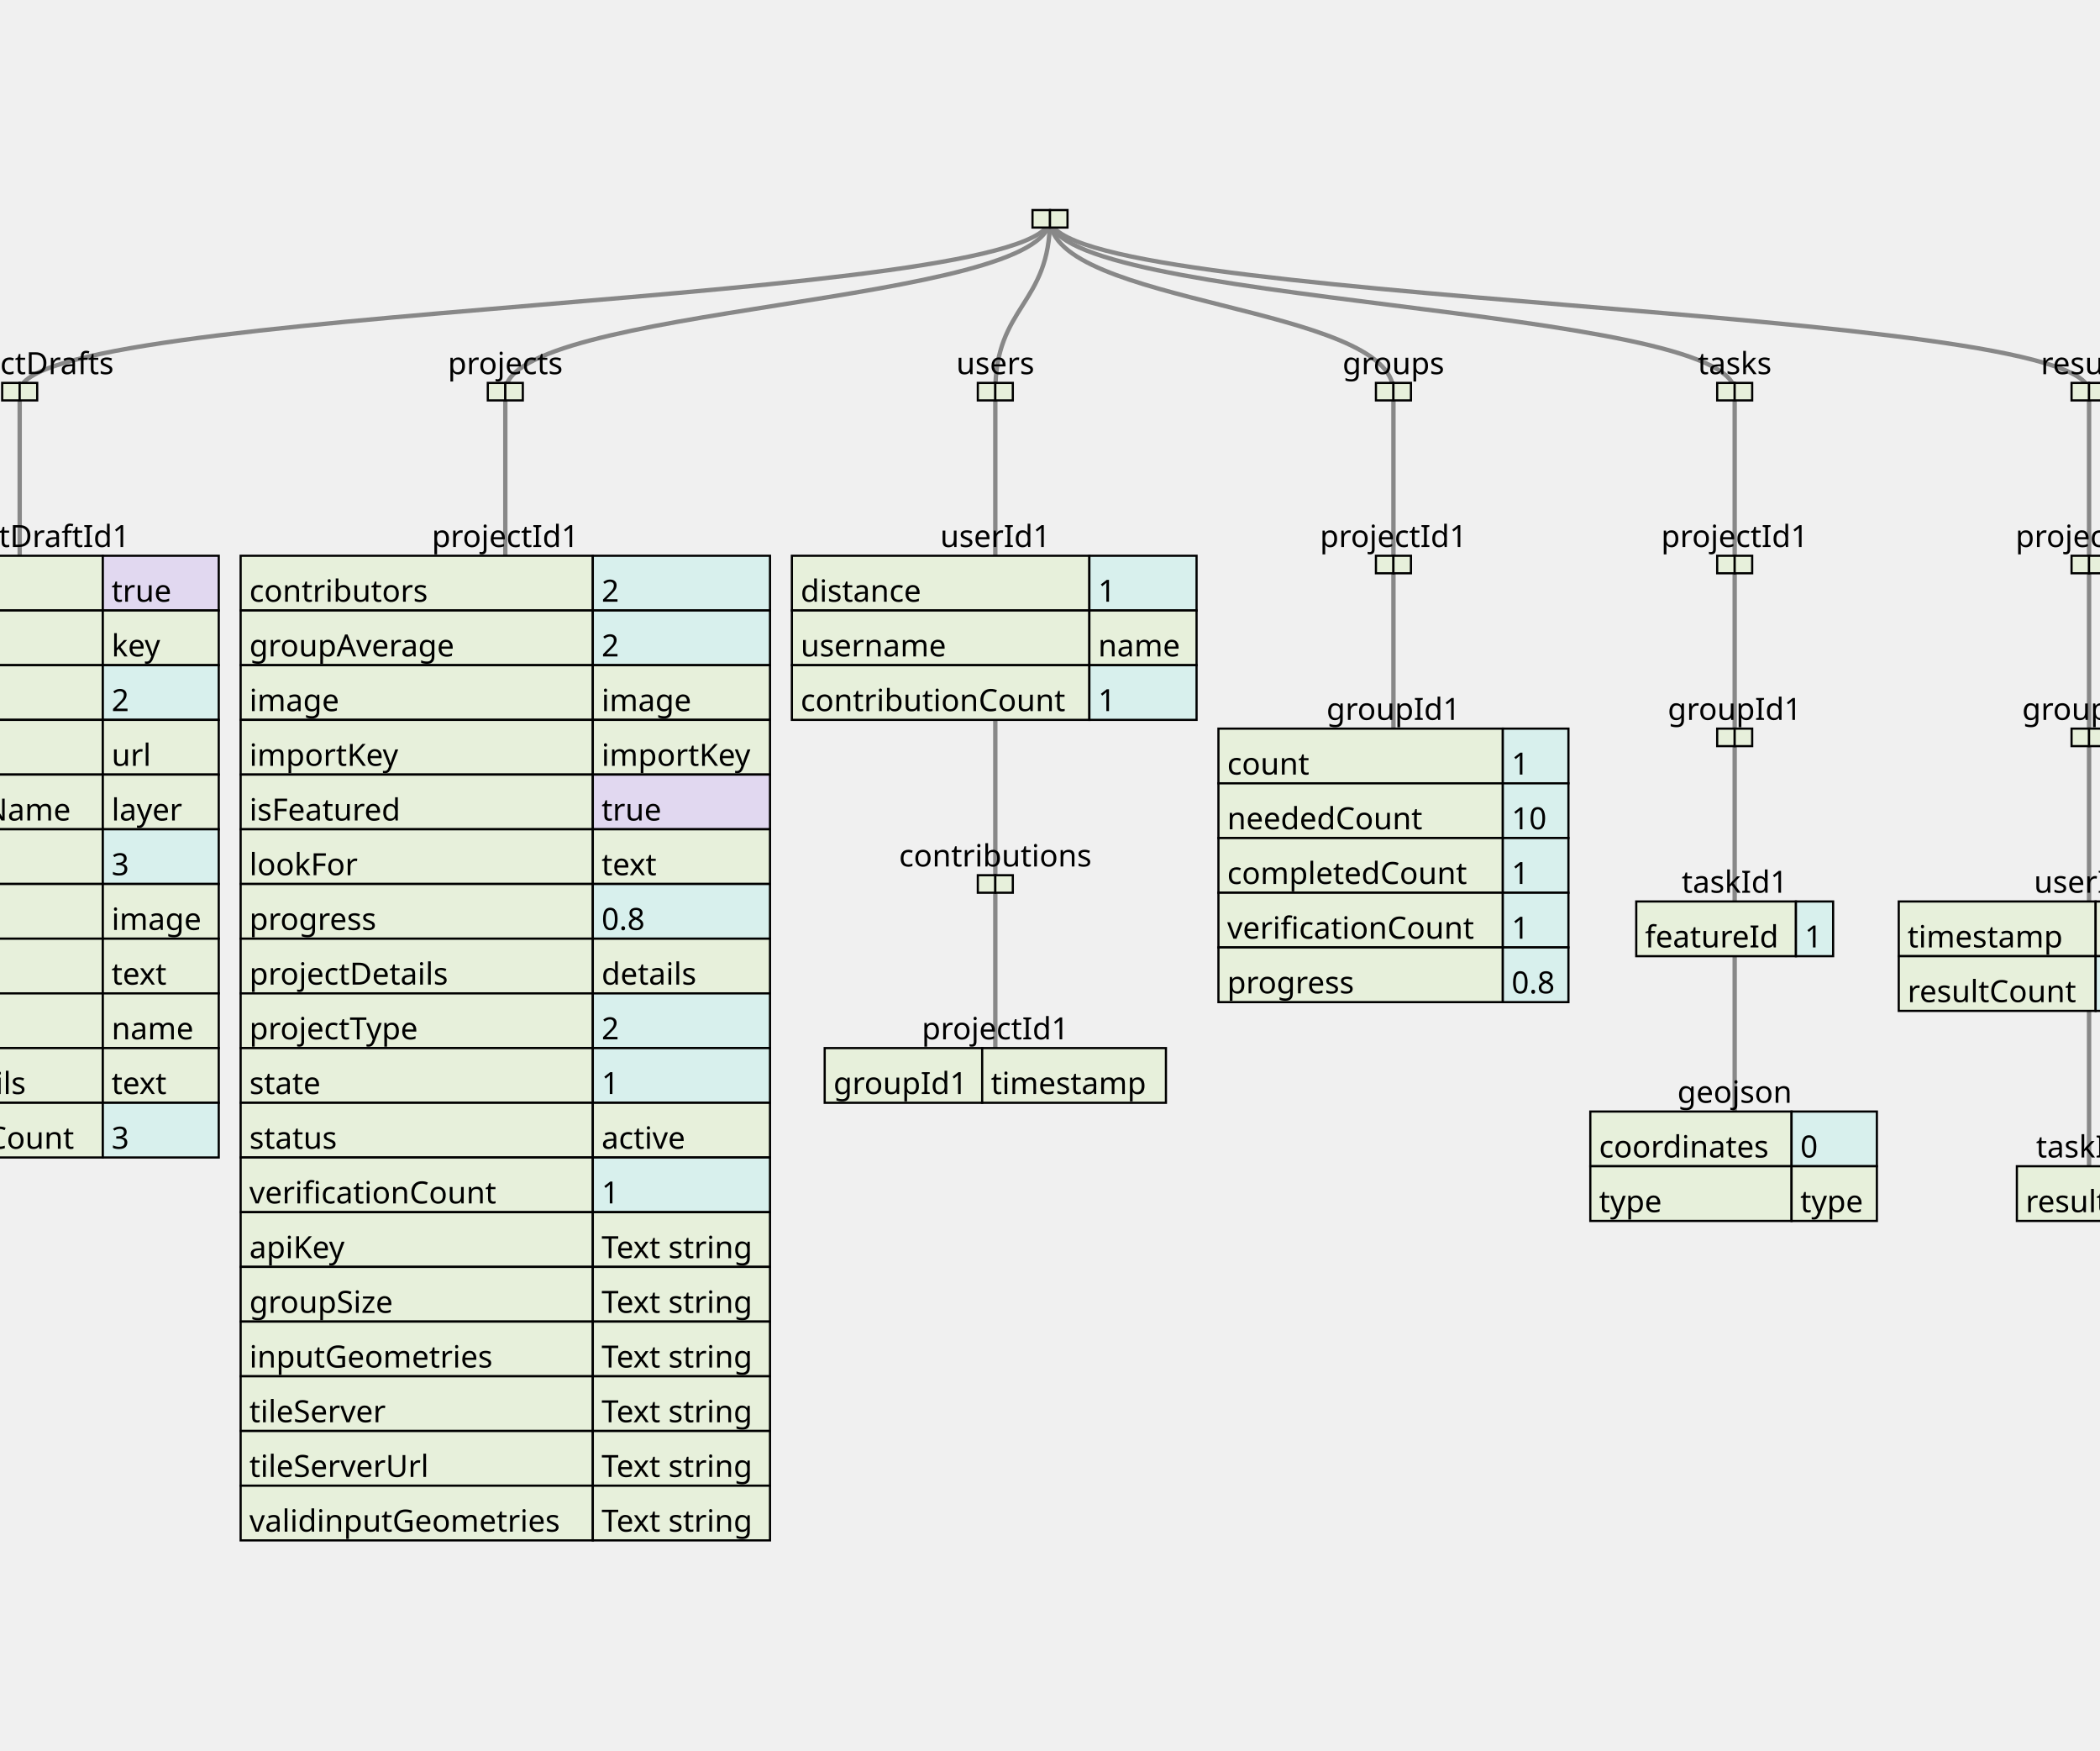
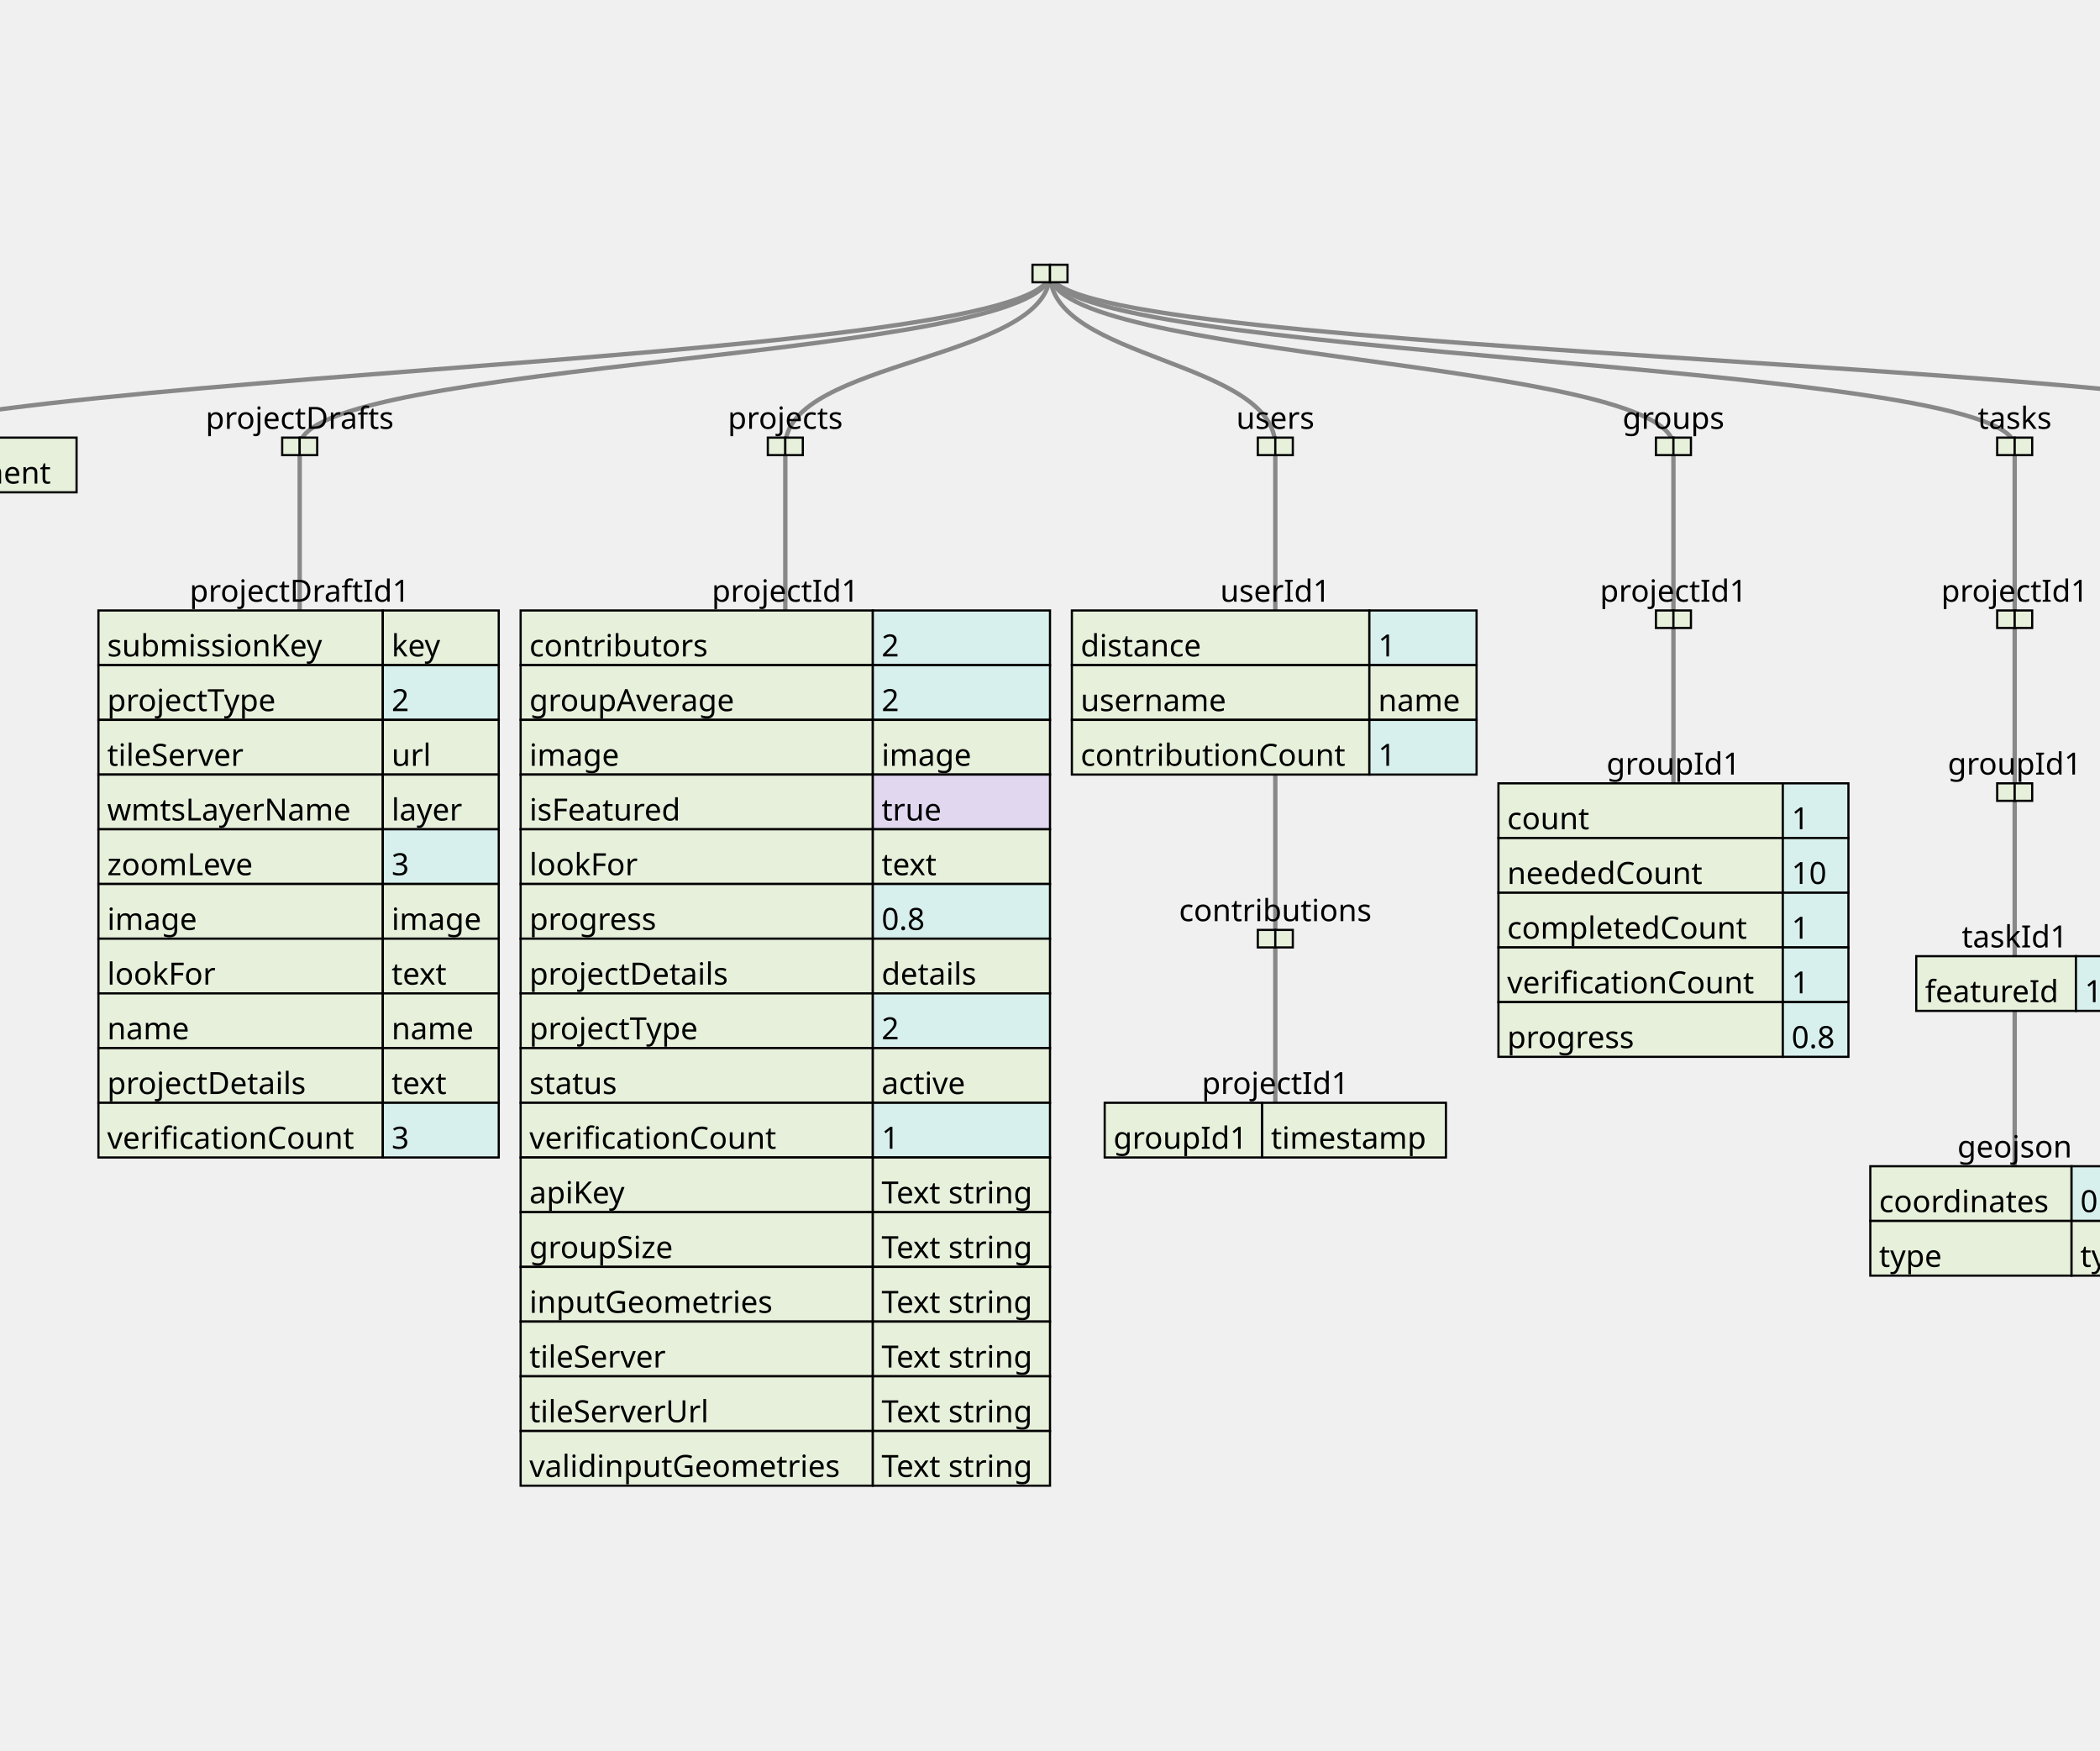
<svg xmlns="http://www.w3.org/2000/svg" class="vtree" width="960" height="800">
  <style>
.vtree-node text { font: 14px sans-serif; }
.vtree-link { fill: none; stroke: #888; stroke-width: 2px; }
.vtree-table { stroke-width: 2px; stroke: steelblue; }
path.vtree-table { fill: white; }
g.vtree-node rect { fill: white; stroke: black; stroke-width: 1px; }
g.vtree-node rect.number-text { fill: #d8f0ed; }
g.vtree-node rect.string-text { fill: #e7f0db; }
g.vtree-node rect.boolean-text { fill: #e1d8f0; }
g.vtree-node rect.null-text { fill: #888; }
</style>
  <g class="vtree-root">
-     <g class="vtree-node" transform="translate(480,96)">
+     <g class="vtree-node" transform="translate(480,121)">
      <g class="vtree-node" transform="translate(-8,0)">
-         <path class="vtree-link" d="M8,4C8,43.5 483,43.5 483,83" />
-         <path class="vtree-link" d="M8,4C8,43.5 321,43.5 321,83" />
-         <path class="vtree-link" d="M8,4C8,43.5 165,43.5 165,83" />
-         <path class="vtree-link" d="M8,4C8,43.5 -17,43.5 -17,83" />
-         <path class="vtree-link" d="M8,4C8,43.5 -241,43.5 -241,83" />
-         <path class="vtree-link" d="M8,4C8,43.5 -463,43.5 -463,83" />
-         <g class="vtree-node" transform="translate(-514,58)">
-           <path class="vtree-link" d="M51,25C51,131.5 51,131.5 51,238" />
+         <path class="vtree-link" d="M8,4C8,43.5 611,43.5 611,83" />
+         <path class="vtree-link" d="M8,4C8,43.5 449,43.5 449,83" />
+         <path class="vtree-link" d="M8,4C8,43.5 293,43.5 293,83" />
+         <path class="vtree-link" d="M8,4C8,43.5 111,43.5 111,83" />
+         <path class="vtree-link" d="M8,4C8,43.5 -113,43.5 -113,83" />
+         <path class="vtree-link" d="M8,4C8,43.5 -335,43.5 -335,83" />
+         <path class="vtree-link" d="M8,4C8,48 -559,48 -559,92" />
+         <g class="vtree-node" transform="translate(-682,58)">
+           <g transform="translate(0,21)">
+             <g transform="translate(0,0)">
+               <rect class="string-text" x="0" y="0" width="129" height="25" />
+               <text x="4" y="21">announcementId</text>
+             </g>
+             <g transform="translate(129,0)">
+               <rect class="string-text" x="0" y="0" width="116" height="25" />
+               <text x="4" y="21">announcement</text>
+             </g>
+           </g>
+           <g>
+             <text x="123" y="17" text-anchor="middle">announcement</text>
+           </g>
+         </g>
+         <g class="vtree-node" transform="translate(-386,58)">
+           <path class="vtree-link" d="M51,25C51,125 51,125 51,225" />
          <g class="vtree-node" transform="translate(-41,79)">
            <g transform="translate(0,21)">
              <g transform="translate(0,0)">
                <rect class="string-text" x="0" y="0" width="130" height="25" />
-                 <text x="4" y="21">complete</text>
+                 <text x="4" y="21">submissionKey</text>
              </g>
              <g transform="translate(130,0)">
-                 <rect class="boolean-text" x="0" y="0" width="53" height="25" />
-                 <text x="4" y="21">true</text>
-               </g>
-               <g transform="translate(0,25)">
-                 <rect class="string-text" x="0" y="0" width="130" height="25" />
-                 <text x="4" y="21">key</text>
-               </g>
-               <g transform="translate(130,25)">
                <rect class="string-text" x="0" y="0" width="53" height="25" />
                <text x="4" y="21">key</text>
              </g>
-               <g transform="translate(0,50)">
+               <g transform="translate(0,25)">
                <rect class="string-text" x="0" y="0" width="130" height="25" />
                <text x="4" y="21">projectType</text>
              </g>
-               <g transform="translate(130,50)">
+               <g transform="translate(130,25)">
                <rect class="number-text" x="0" y="0" width="53" height="25" />
                <text x="4" y="21">2</text>
              </g>
+               <g transform="translate(0,50)">
+                 <rect class="string-text" x="0" y="0" width="130" height="25" />
+                 <text x="4" y="21">tileServer</text>
+               </g>
+               <g transform="translate(130,50)">
+                 <rect class="string-text" x="0" y="0" width="53" height="25" />
+                 <text x="4" y="21">url</text>
+               </g>
              <g transform="translate(0,75)">
                <rect class="string-text" x="0" y="0" width="130" height="25" />
-                 <text x="4" y="21">tileServer</text>
+                 <text x="4" y="21">wmtsLayerName</text>
              </g>
              <g transform="translate(130,75)">
                <rect class="string-text" x="0" y="0" width="53" height="25" />
-                 <text x="4" y="21">url</text>
+                 <text x="4" y="21">layer</text>
              </g>
              <g transform="translate(0,100)">
                <rect class="string-text" x="0" y="0" width="130" height="25" />
-                 <text x="4" y="21">wmtsLayerName</text>
+                 <text x="4" y="21">zoomLeve</text>
              </g>
              <g transform="translate(130,100)">
-                 <rect class="string-text" x="0" y="0" width="53" height="25" />
-                 <text x="4" y="21">layer</text>
-               </g>
-               <g transform="translate(0,125)">
-                 <rect class="string-text" x="0" y="0" width="130" height="25" />
-                 <text x="4" y="21">zoomLeve</text>
-               </g>
-               <g transform="translate(130,125)">
                <rect class="number-text" x="0" y="0" width="53" height="25" />
                <text x="4" y="21">3</text>
              </g>
+               <g transform="translate(0,125)">
+                 <rect class="string-text" x="0" y="0" width="130" height="25" />
+                 <text x="4" y="21">image</text>
+               </g>
+               <g transform="translate(130,125)">
+                 <rect class="string-text" x="0" y="0" width="53" height="25" />
+                 <text x="4" y="21">image</text>
+               </g>
              <g transform="translate(0,150)">
                <rect class="string-text" x="0" y="0" width="130" height="25" />
-                 <text x="4" y="21">image</text>
+                 <text x="4" y="21">lookFor</text>
              </g>
              <g transform="translate(130,150)">
                <rect class="string-text" x="0" y="0" width="53" height="25" />
-                 <text x="4" y="21">image</text>
+                 <text x="4" y="21">text</text>
              </g>
              <g transform="translate(0,175)">
                <rect class="string-text" x="0" y="0" width="130" height="25" />
-                 <text x="4" y="21">lookFor</text>
+                 <text x="4" y="21">name</text>
              </g>
              <g transform="translate(130,175)">
                <rect class="string-text" x="0" y="0" width="53" height="25" />
-                 <text x="4" y="21">text</text>
+                 <text x="4" y="21">name</text>
              </g>
              <g transform="translate(0,200)">
                <rect class="string-text" x="0" y="0" width="130" height="25" />
-                 <text x="4" y="21">name</text>
+                 <text x="4" y="21">projectDetails</text>
              </g>
              <g transform="translate(130,200)">
                <rect class="string-text" x="0" y="0" width="53" height="25" />
-                 <text x="4" y="21">name</text>
+                 <text x="4" y="21">text</text>
              </g>
              <g transform="translate(0,225)">
                <rect class="string-text" x="0" y="0" width="130" height="25" />
-                 <text x="4" y="21">projectDetails</text>
+                 <text x="4" y="21">verificationCount</text>
              </g>
              <g transform="translate(130,225)">
-                 <rect class="string-text" x="0" y="0" width="53" height="25" />
-                 <text x="4" y="21">text</text>
-               </g>
-               <g transform="translate(0,250)">
-                 <rect class="string-text" x="0" y="0" width="130" height="25" />
-                 <text x="4" y="21">verificationCount</text>
-               </g>
-               <g transform="translate(130,250)">
                <rect class="number-text" x="0" y="0" width="53" height="25" />
                <text x="4" y="21">3</text>
              </g>
            </g>
            <g>
              <text x="92" y="17" text-anchor="middle">projectDraftId1</text>
            </g>
          </g>
          <g transform="translate(43,21)">
            <g transform="translate(0,0)">
              <rect class="string-text" x="0" y="0" width="8" height="8" />
              <text x="4" y="4"> </text>
            </g>
            <g transform="translate(8,0)">
              <rect class="string-text" x="0" y="0" width="8" height="8" />
              <text x="4" y="4"> </text>
            </g>
          </g>
          <g>
            <text x="51" y="17" text-anchor="middle">projectDrafts</text>
          </g>
        </g>
-         <g class="vtree-node" transform="translate(-274,58)">
-           <path class="vtree-link" d="M33,25C33,175 33,175 33,325" />
+         <g class="vtree-node" transform="translate(-146,58)">
+           <path class="vtree-link" d="M33,25C33,162.5 33,162.5 33,300" />
          <g class="vtree-node" transform="translate(-88,79)">
            <g transform="translate(0,21)">
              <g transform="translate(0,0)">
                <rect class="string-text" x="0" y="0" width="161" height="25" />
                <text x="4" y="21">contributors</text>
              </g>
              <g transform="translate(161,0)">
                <rect class="number-text" x="0" y="0" width="81" height="25" />
                <text x="4" y="21">2</text>
              </g>
              <g transform="translate(0,25)">
                <rect class="string-text" x="0" y="0" width="161" height="25" />
                <text x="4" y="21">groupAverage</text>
              </g>
              <g transform="translate(161,25)">
                <rect class="number-text" x="0" y="0" width="81" height="25" />
                <text x="4" y="21">2</text>
              </g>
              <g transform="translate(0,50)">
                <rect class="string-text" x="0" y="0" width="161" height="25" />
                <text x="4" y="21">image</text>
              </g>
              <g transform="translate(161,50)">
                <rect class="string-text" x="0" y="0" width="81" height="25" />
                <text x="4" y="21">image</text>
              </g>
              <g transform="translate(0,75)">
                <rect class="string-text" x="0" y="0" width="161" height="25" />
-                 <text x="4" y="21">importKey</text>
+                 <text x="4" y="21">isFeatured</text>
              </g>
              <g transform="translate(161,75)">
-                 <rect class="string-text" x="0" y="0" width="81" height="25" />
-                 <text x="4" y="21">importKey</text>
-               </g>
-               <g transform="translate(0,100)">
-                 <rect class="string-text" x="0" y="0" width="161" height="25" />
-                 <text x="4" y="21">isFeatured</text>
-               </g>
-               <g transform="translate(161,100)">
                <rect class="boolean-text" x="0" y="0" width="81" height="25" />
                <text x="4" y="21">true</text>
              </g>
+               <g transform="translate(0,100)">
+                 <rect class="string-text" x="0" y="0" width="161" height="25" />
+                 <text x="4" y="21">lookFor</text>
+               </g>
+               <g transform="translate(161,100)">
+                 <rect class="string-text" x="0" y="0" width="81" height="25" />
+                 <text x="4" y="21">text</text>
+               </g>
              <g transform="translate(0,125)">
                <rect class="string-text" x="0" y="0" width="161" height="25" />
-                 <text x="4" y="21">lookFor</text>
+                 <text x="4" y="21">progress</text>
              </g>
              <g transform="translate(161,125)">
-                 <rect class="string-text" x="0" y="0" width="81" height="25" />
-                 <text x="4" y="21">text</text>
-               </g>
-               <g transform="translate(0,150)">
-                 <rect class="string-text" x="0" y="0" width="161" height="25" />
-                 <text x="4" y="21">progress</text>
-               </g>
-               <g transform="translate(161,150)">
                <rect class="number-text" x="0" y="0" width="81" height="25" />
                <text x="4" y="21">0.8</text>
              </g>
+               <g transform="translate(0,150)">
+                 <rect class="string-text" x="0" y="0" width="161" height="25" />
+                 <text x="4" y="21">projectDetails</text>
+               </g>
+               <g transform="translate(161,150)">
+                 <rect class="string-text" x="0" y="0" width="81" height="25" />
+                 <text x="4" y="21">details</text>
+               </g>
              <g transform="translate(0,175)">
                <rect class="string-text" x="0" y="0" width="161" height="25" />
-                 <text x="4" y="21">projectDetails</text>
+                 <text x="4" y="21">projectType</text>
              </g>
              <g transform="translate(161,175)">
-                 <rect class="string-text" x="0" y="0" width="81" height="25" />
-                 <text x="4" y="21">details</text>
-               </g>
-               <g transform="translate(0,200)">
-                 <rect class="string-text" x="0" y="0" width="161" height="25" />
-                 <text x="4" y="21">projectType</text>
-               </g>
-               <g transform="translate(161,200)">
                <rect class="number-text" x="0" y="0" width="81" height="25" />
                <text x="4" y="21">2</text>
              </g>
+               <g transform="translate(0,200)">
+                 <rect class="string-text" x="0" y="0" width="161" height="25" />
+                 <text x="4" y="21">status</text>
+               </g>
+               <g transform="translate(161,200)">
+                 <rect class="string-text" x="0" y="0" width="81" height="25" />
+                 <text x="4" y="21">active</text>
+               </g>
              <g transform="translate(0,225)">
                <rect class="string-text" x="0" y="0" width="161" height="25" />
-                 <text x="4" y="21">state</text>
+                 <text x="4" y="21">verificationCount</text>
              </g>
              <g transform="translate(161,225)">
                <rect class="number-text" x="0" y="0" width="81" height="25" />
                <text x="4" y="21">1</text>
              </g>
              <g transform="translate(0,250)">
                <rect class="string-text" x="0" y="0" width="161" height="25" />
-                 <text x="4" y="21">status</text>
+                 <text x="4" y="21">apiKey</text>
              </g>
              <g transform="translate(161,250)">
                <rect class="string-text" x="0" y="0" width="81" height="25" />
-                 <text x="4" y="21">active</text>
+                 <text x="4" y="21">Text string</text>
              </g>
              <g transform="translate(0,275)">
                <rect class="string-text" x="0" y="0" width="161" height="25" />
-                 <text x="4" y="21">verificationCount</text>
+                 <text x="4" y="21">groupSize</text>
              </g>
              <g transform="translate(161,275)">
-                 <rect class="number-text" x="0" y="0" width="81" height="25" />
-                 <text x="4" y="21">1</text>
+                 <rect class="string-text" x="0" y="0" width="81" height="25" />
+                 <text x="4" y="21">Text string</text>
              </g>
              <g transform="translate(0,300)">
                <rect class="string-text" x="0" y="0" width="161" height="25" />
-                 <text x="4" y="21">apiKey</text>
+                 <text x="4" y="21">inputGeometries</text>
              </g>
              <g transform="translate(161,300)">
                <rect class="string-text" x="0" y="0" width="81" height="25" />
                <text x="4" y="21">Text string</text>
              </g>
              <g transform="translate(0,325)">
                <rect class="string-text" x="0" y="0" width="161" height="25" />
-                 <text x="4" y="21">groupSize</text>
+                 <text x="4" y="21">tileServer</text>
              </g>
              <g transform="translate(161,325)">
                <rect class="string-text" x="0" y="0" width="81" height="25" />
                <text x="4" y="21">Text string</text>
              </g>
              <g transform="translate(0,350)">
                <rect class="string-text" x="0" y="0" width="161" height="25" />
-                 <text x="4" y="21">inputGeometries</text>
+                 <text x="4" y="21">tileServerUrl</text>
              </g>
              <g transform="translate(161,350)">
                <rect class="string-text" x="0" y="0" width="81" height="25" />
                <text x="4" y="21">Text string</text>
              </g>
              <g transform="translate(0,375)">
                <rect class="string-text" x="0" y="0" width="161" height="25" />
-                 <text x="4" y="21">tileServer</text>
+                 <text x="4" y="21">validinputGeometries</text>
              </g>
              <g transform="translate(161,375)">
-                 <rect class="string-text" x="0" y="0" width="81" height="25" />
-                 <text x="4" y="21">Text string</text>
-               </g>
-               <g transform="translate(0,400)">
-                 <rect class="string-text" x="0" y="0" width="161" height="25" />
-                 <text x="4" y="21">tileServerUrl</text>
-               </g>
-               <g transform="translate(161,400)">
-                 <rect class="string-text" x="0" y="0" width="81" height="25" />
-                 <text x="4" y="21">Text string</text>
-               </g>
-               <g transform="translate(0,425)">
-                 <rect class="string-text" x="0" y="0" width="161" height="25" />
-                 <text x="4" y="21">validinputGeometries</text>
-               </g>
-               <g transform="translate(161,425)">
                <rect class="string-text" x="0" y="0" width="81" height="25" />
                <text x="4" y="21">Text string</text>
              </g>
            </g>
            <g>
              <text x="121" y="17" text-anchor="middle">projectId1</text>
            </g>
          </g>
          <g transform="translate(25,21)">
            <g transform="translate(0,0)">
              <rect class="string-text" x="0" y="0" width="8" height="8" />
              <text x="4" y="4"> </text>
            </g>
            <g transform="translate(8,0)">
              <rect class="string-text" x="0" y="0" width="8" height="8" />
              <text x="4" y="4"> </text>
            </g>
          </g>
          <g>
            <text x="33" y="17" text-anchor="middle">projects</text>
          </g>
        </g>
-         <g class="vtree-node" transform="translate(-40,58)">
+         <g class="vtree-node" transform="translate(88,58)">
          <path class="vtree-link" d="M23,25C23,81.5 23,81.5 23,138" />
          <g class="vtree-node" transform="translate(-70,79)">
            <path class="vtree-link" d="M93,59C93,115 93,115 93,171" />
            <g class="vtree-node" transform="translate(42,146)">
              <path class="vtree-link" d="M51,25C51,69 51,69 51,113" />
              <g class="vtree-node" transform="translate(-27,79)">
                <g transform="translate(0,21)">
                  <g transform="translate(0,0)">
                    <rect class="string-text" x="0" y="0" width="72" height="25" />
                    <text x="4" y="21">groupId1</text>
                  </g>
                  <g transform="translate(72,0)">
                    <rect class="string-text" x="0" y="0" width="84" height="25" />
                    <text x="4" y="21">timestamp</text>
                  </g>
                </g>
                <g>
                  <text x="78" y="17" text-anchor="middle">projectId1</text>
                </g>
              </g>
              <g transform="translate(43,21)">
                <g transform="translate(0,0)">
                  <rect class="string-text" x="0" y="0" width="8" height="8" />
                  <text x="4" y="4"> </text>
                </g>
                <g transform="translate(8,0)">
                  <rect class="string-text" x="0" y="0" width="8" height="8" />
                  <text x="4" y="4"> </text>
                </g>
              </g>
              <g>
                <text x="51" y="17" text-anchor="middle">contributions</text>
              </g>
            </g>
            <g transform="translate(0,21)">
              <g transform="translate(0,0)">
                <rect class="string-text" x="0" y="0" width="136" height="25" />
                <text x="4" y="21">distance</text>
              </g>
              <g transform="translate(136,0)">
                <rect class="number-text" x="0" y="0" width="49" height="25" />
                <text x="4" y="21">1</text>
              </g>
              <g transform="translate(0,25)">
                <rect class="string-text" x="0" y="0" width="136" height="25" />
                <text x="4" y="21">username</text>
              </g>
              <g transform="translate(136,25)">
                <rect class="string-text" x="0" y="0" width="49" height="25" />
                <text x="4" y="21">name</text>
              </g>
              <g transform="translate(0,50)">
                <rect class="string-text" x="0" y="0" width="136" height="25" />
                <text x="4" y="21">contributionCount</text>
              </g>
              <g transform="translate(136,50)">
                <rect class="number-text" x="0" y="0" width="49" height="25" />
                <text x="4" y="21">1</text>
              </g>
            </g>
            <g>
              <text x="93" y="17" text-anchor="middle">userId1</text>
            </g>
          </g>
          <g transform="translate(15,21)">
            <g transform="translate(0,0)">
              <rect class="string-text" x="0" y="0" width="8" height="8" />
              <text x="4" y="4"> </text>
            </g>
            <g transform="translate(8,0)">
              <rect class="string-text" x="0" y="0" width="8" height="8" />
              <text x="4" y="4"> </text>
            </g>
          </g>
          <g>
            <text x="23" y="17" text-anchor="middle">users</text>
          </g>
        </g>
-         <g class="vtree-node" transform="translate(136,58)">
+         <g class="vtree-node" transform="translate(264,58)">
          <path class="vtree-link" d="M29,25C29,64.5 29,64.5 29,104" />
          <g class="vtree-node" transform="translate(-11,79)">
            <path class="vtree-link" d="M40,25C40,94 40,94 40,163" />
            <g class="vtree-node" transform="translate(-40,79)">
              <g transform="translate(0,21)">
                <g transform="translate(0,0)">
                  <rect class="string-text" x="0" y="0" width="130" height="25" />
                  <text x="4" y="21">count</text>
                </g>
                <g transform="translate(130,0)">
                  <rect class="number-text" x="0" y="0" width="30" height="25" />
                  <text x="4" y="21">1</text>
                </g>
                <g transform="translate(0,25)">
                  <rect class="string-text" x="0" y="0" width="130" height="25" />
                  <text x="4" y="21">neededCount</text>
                </g>
                <g transform="translate(130,25)">
                  <rect class="number-text" x="0" y="0" width="30" height="25" />
                  <text x="4" y="21">10</text>
                </g>
                <g transform="translate(0,50)">
                  <rect class="string-text" x="0" y="0" width="130" height="25" />
                  <text x="4" y="21">completedCount</text>
                </g>
                <g transform="translate(130,50)">
                  <rect class="number-text" x="0" y="0" width="30" height="25" />
                  <text x="4" y="21">1</text>
                </g>
                <g transform="translate(0,75)">
                  <rect class="string-text" x="0" y="0" width="130" height="25" />
                  <text x="4" y="21">verificationCount</text>
                </g>
                <g transform="translate(130,75)">
                  <rect class="number-text" x="0" y="0" width="30" height="25" />
                  <text x="4" y="21">1</text>
                </g>
                <g transform="translate(0,100)">
                  <rect class="string-text" x="0" y="0" width="130" height="25" />
                  <text x="4" y="21">progress</text>
                </g>
                <g transform="translate(130,100)">
                  <rect class="number-text" x="0" y="0" width="30" height="25" />
                  <text x="4" y="21">0.8</text>
                </g>
              </g>
              <g>
                <text x="80" y="17" text-anchor="middle">groupId1</text>
              </g>
            </g>
            <g transform="translate(32,21)">
              <g transform="translate(0,0)">
                <rect class="string-text" x="0" y="0" width="8" height="8" />
                <text x="4" y="4"> </text>
              </g>
              <g transform="translate(8,0)">
                <rect class="string-text" x="0" y="0" width="8" height="8" />
                <text x="4" y="4"> </text>
              </g>
            </g>
            <g>
              <text x="40" y="17" text-anchor="middle">projectId1</text>
            </g>
          </g>
          <g transform="translate(21,21)">
            <g transform="translate(0,0)">
              <rect class="string-text" x="0" y="0" width="8" height="8" />
              <text x="4" y="4"> </text>
            </g>
            <g transform="translate(8,0)">
              <rect class="string-text" x="0" y="0" width="8" height="8" />
              <text x="4" y="4"> </text>
            </g>
          </g>
          <g>
            <text x="29" y="17" text-anchor="middle">groups</text>
          </g>
        </g>
-         <g class="vtree-node" transform="translate(299,58)">
+         <g class="vtree-node" transform="translate(427,58)">
          <path class="vtree-link" d="M22,25C22,64.5 22,64.5 22,104" />
          <g class="vtree-node" transform="translate(-18,79)">
            <path class="vtree-link" d="M40,25C40,64.5 40,64.5 40,104" />
            <g class="vtree-node" transform="translate(4,79)">
              <path class="vtree-link" d="M36,25C36,69 36,69 36,113" />
              <g class="vtree-node" transform="translate(-9,79)">
                <path class="vtree-link" d="M45,34C45,88 45,88 45,142" />
                <g class="vtree-node" transform="translate(-21,96)">
                  <g transform="translate(0,21)">
                    <g transform="translate(0,0)">
                      <rect class="string-text" x="0" y="0" width="92" height="25" />
                      <text x="4" y="21">coordinates</text>
                    </g>
                    <g transform="translate(92,0)">
                      <rect class="number-text" x="0" y="0" width="39" height="25" />
                      <text x="4" y="21">0</text>
                    </g>
                    <g transform="translate(0,25)">
                      <rect class="string-text" x="0" y="0" width="92" height="25" />
                      <text x="4" y="21">type</text>
                    </g>
                    <g transform="translate(92,25)">
                      <rect class="string-text" x="0" y="0" width="39" height="25" />
                      <text x="4" y="21">type</text>
                    </g>
                  </g>
                  <g>
                    <text x="66" y="17" text-anchor="middle">geojson</text>
                  </g>
                </g>
                <g transform="translate(0,21)">
                  <g transform="translate(0,0)">
                    <rect class="string-text" x="0" y="0" width="73" height="25" />
                    <text x="4" y="21">featureId</text>
                  </g>
                  <g transform="translate(73,0)">
                    <rect class="number-text" x="0" y="0" width="17" height="25" />
                    <text x="4" y="21">1</text>
                  </g>
                </g>
                <g>
                  <text x="45" y="17" text-anchor="middle">taskId1</text>
                </g>
              </g>
              <g transform="translate(28,21)">
                <g transform="translate(0,0)">
                  <rect class="string-text" x="0" y="0" width="8" height="8" />
                  <text x="4" y="4"> </text>
                </g>
                <g transform="translate(8,0)">
                  <rect class="string-text" x="0" y="0" width="8" height="8" />
                  <text x="4" y="4"> </text>
                </g>
              </g>
              <g>
                <text x="36" y="17" text-anchor="middle">groupId1</text>
              </g>
            </g>
            <g transform="translate(32,21)">
              <g transform="translate(0,0)">
                <rect class="string-text" x="0" y="0" width="8" height="8" />
                <text x="4" y="4"> </text>
              </g>
              <g transform="translate(8,0)">
                <rect class="string-text" x="0" y="0" width="8" height="8" />
                <text x="4" y="4"> </text>
              </g>
            </g>
            <g>
              <text x="40" y="17" text-anchor="middle">projectId1</text>
            </g>
          </g>
          <g transform="translate(14,21)">
            <g transform="translate(0,0)">
              <rect class="string-text" x="0" y="0" width="8" height="8" />
              <text x="4" y="4"> </text>
            </g>
            <g transform="translate(8,0)">
              <rect class="string-text" x="0" y="0" width="8" height="8" />
              <text x="4" y="4"> </text>
            </g>
          </g>
          <g>
            <text x="22" y="17" text-anchor="middle">tasks</text>
          </g>
        </g>
-         <g class="vtree-node" transform="translate(455,58)">
+         <g class="vtree-node" transform="translate(583,58)">
          <path class="vtree-link" d="M28,25C28,64.5 28,64.5 28,104" />
          <g class="vtree-node" transform="translate(-12,79)">
            <path class="vtree-link" d="M40,25C40,64.5 40,64.5 40,104" />
            <g class="vtree-node" transform="translate(4,79)">
              <path class="vtree-link" d="M36,25C36,75 36,75 36,125" />
              <g class="vtree-node" transform="translate(-51,79)">
                <path class="vtree-link" d="M87,46C87,100.5 87,100.5 87,155" />
                <g class="vtree-node" transform="translate(54,121)">
                  <g transform="translate(0,21)">
                    <g transform="translate(0,0)">
                      <rect class="string-text" x="0" y="0" width="48" height="25" />
                      <text x="4" y="21">result</text>
                    </g>
                    <g transform="translate(48,0)">
                      <rect class="number-text" x="0" y="0" width="17" height="25" />
                      <text x="4" y="21">1</text>
                    </g>
                  </g>
                  <g>
                    <text x="33" y="17" text-anchor="middle">taskId1</text>
                  </g>
                </g>
                <g transform="translate(0,21)">
                  <g transform="translate(0,0)">
                    <rect class="string-text" x="0" y="0" width="90" height="25" />
                    <text x="4" y="21">timestamp</text>
                  </g>
                  <g transform="translate(90,0)">
                    <rect class="string-text" x="0" y="0" width="84" height="25" />
                    <text x="4" y="21">timestamp</text>
                  </g>
                  <g transform="translate(0,25)">
                    <rect class="string-text" x="0" y="0" width="90" height="25" />
                    <text x="4" y="21">resultCount</text>
                  </g>
                  <g transform="translate(90,25)">
                    <rect class="number-text" x="0" y="0" width="84" height="25" />
                    <text x="4" y="21">1</text>
                  </g>
                </g>
                <g>
                  <text x="87" y="17" text-anchor="middle">userId1</text>
                </g>
              </g>
              <g transform="translate(28,21)">
                <g transform="translate(0,0)">
                  <rect class="string-text" x="0" y="0" width="8" height="8" />
                  <text x="4" y="4"> </text>
                </g>
                <g transform="translate(8,0)">
                  <rect class="string-text" x="0" y="0" width="8" height="8" />
                  <text x="4" y="4"> </text>
                </g>
              </g>
              <g>
                <text x="36" y="17" text-anchor="middle">groupId1</text>
              </g>
            </g>
            <g transform="translate(32,21)">
              <g transform="translate(0,0)">
                <rect class="string-text" x="0" y="0" width="8" height="8" />
                <text x="4" y="4"> </text>
              </g>
              <g transform="translate(8,0)">
                <rect class="string-text" x="0" y="0" width="8" height="8" />
                <text x="4" y="4"> </text>
              </g>
            </g>
            <g>
              <text x="40" y="17" text-anchor="middle">projectId1</text>
            </g>
          </g>
          <g transform="translate(20,21)">
            <g transform="translate(0,0)">
              <rect class="string-text" x="0" y="0" width="8" height="8" />
              <text x="4" y="4"> </text>
            </g>
            <g transform="translate(8,0)">
              <rect class="string-text" x="0" y="0" width="8" height="8" />
              <text x="4" y="4"> </text>
            </g>
          </g>
          <g>
            <text x="28" y="17" text-anchor="middle">results</text>
          </g>
        </g>
        <g transform="translate(0,0)">
          <rect class="string-text" x="0" y="0" width="8" height="8" />
          <text x="4" y="4"> </text>
        </g>
        <g transform="translate(8,0)">
          <rect class="string-text" x="0" y="0" width="8" height="8" />
          <text x="4" y="4"> </text>
        </g>
      </g>
    </g>
  </g>
</svg>
